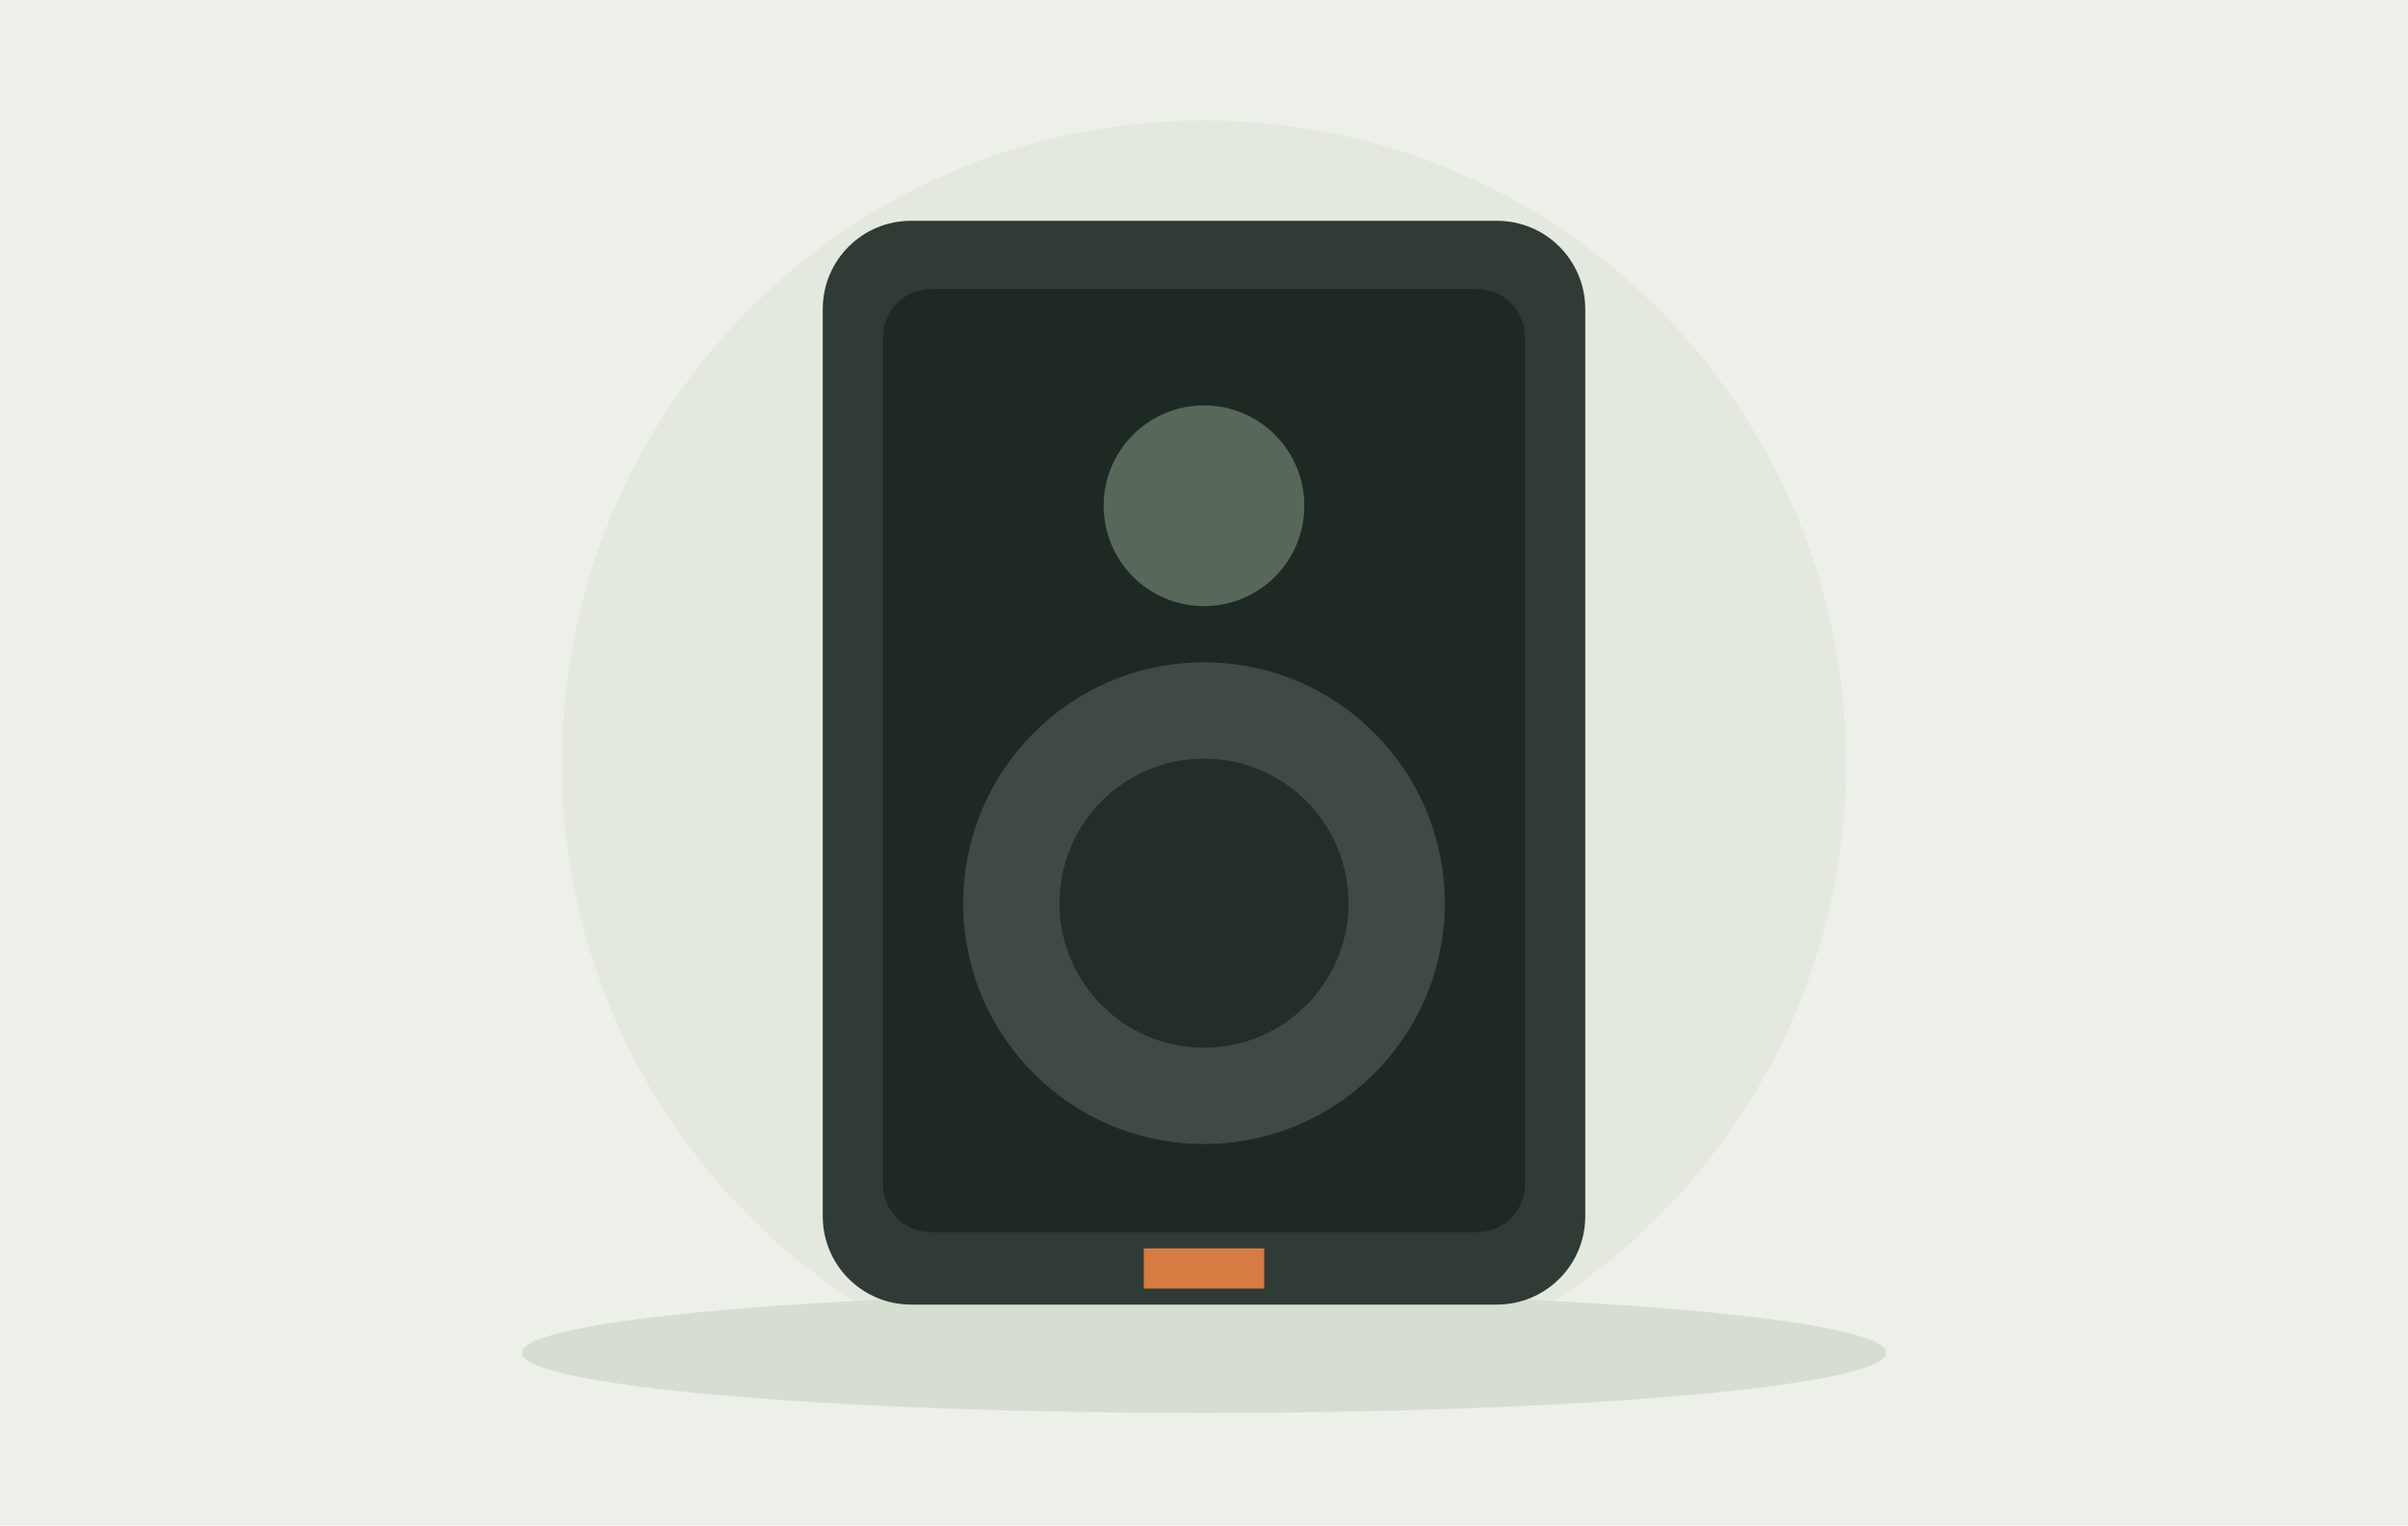
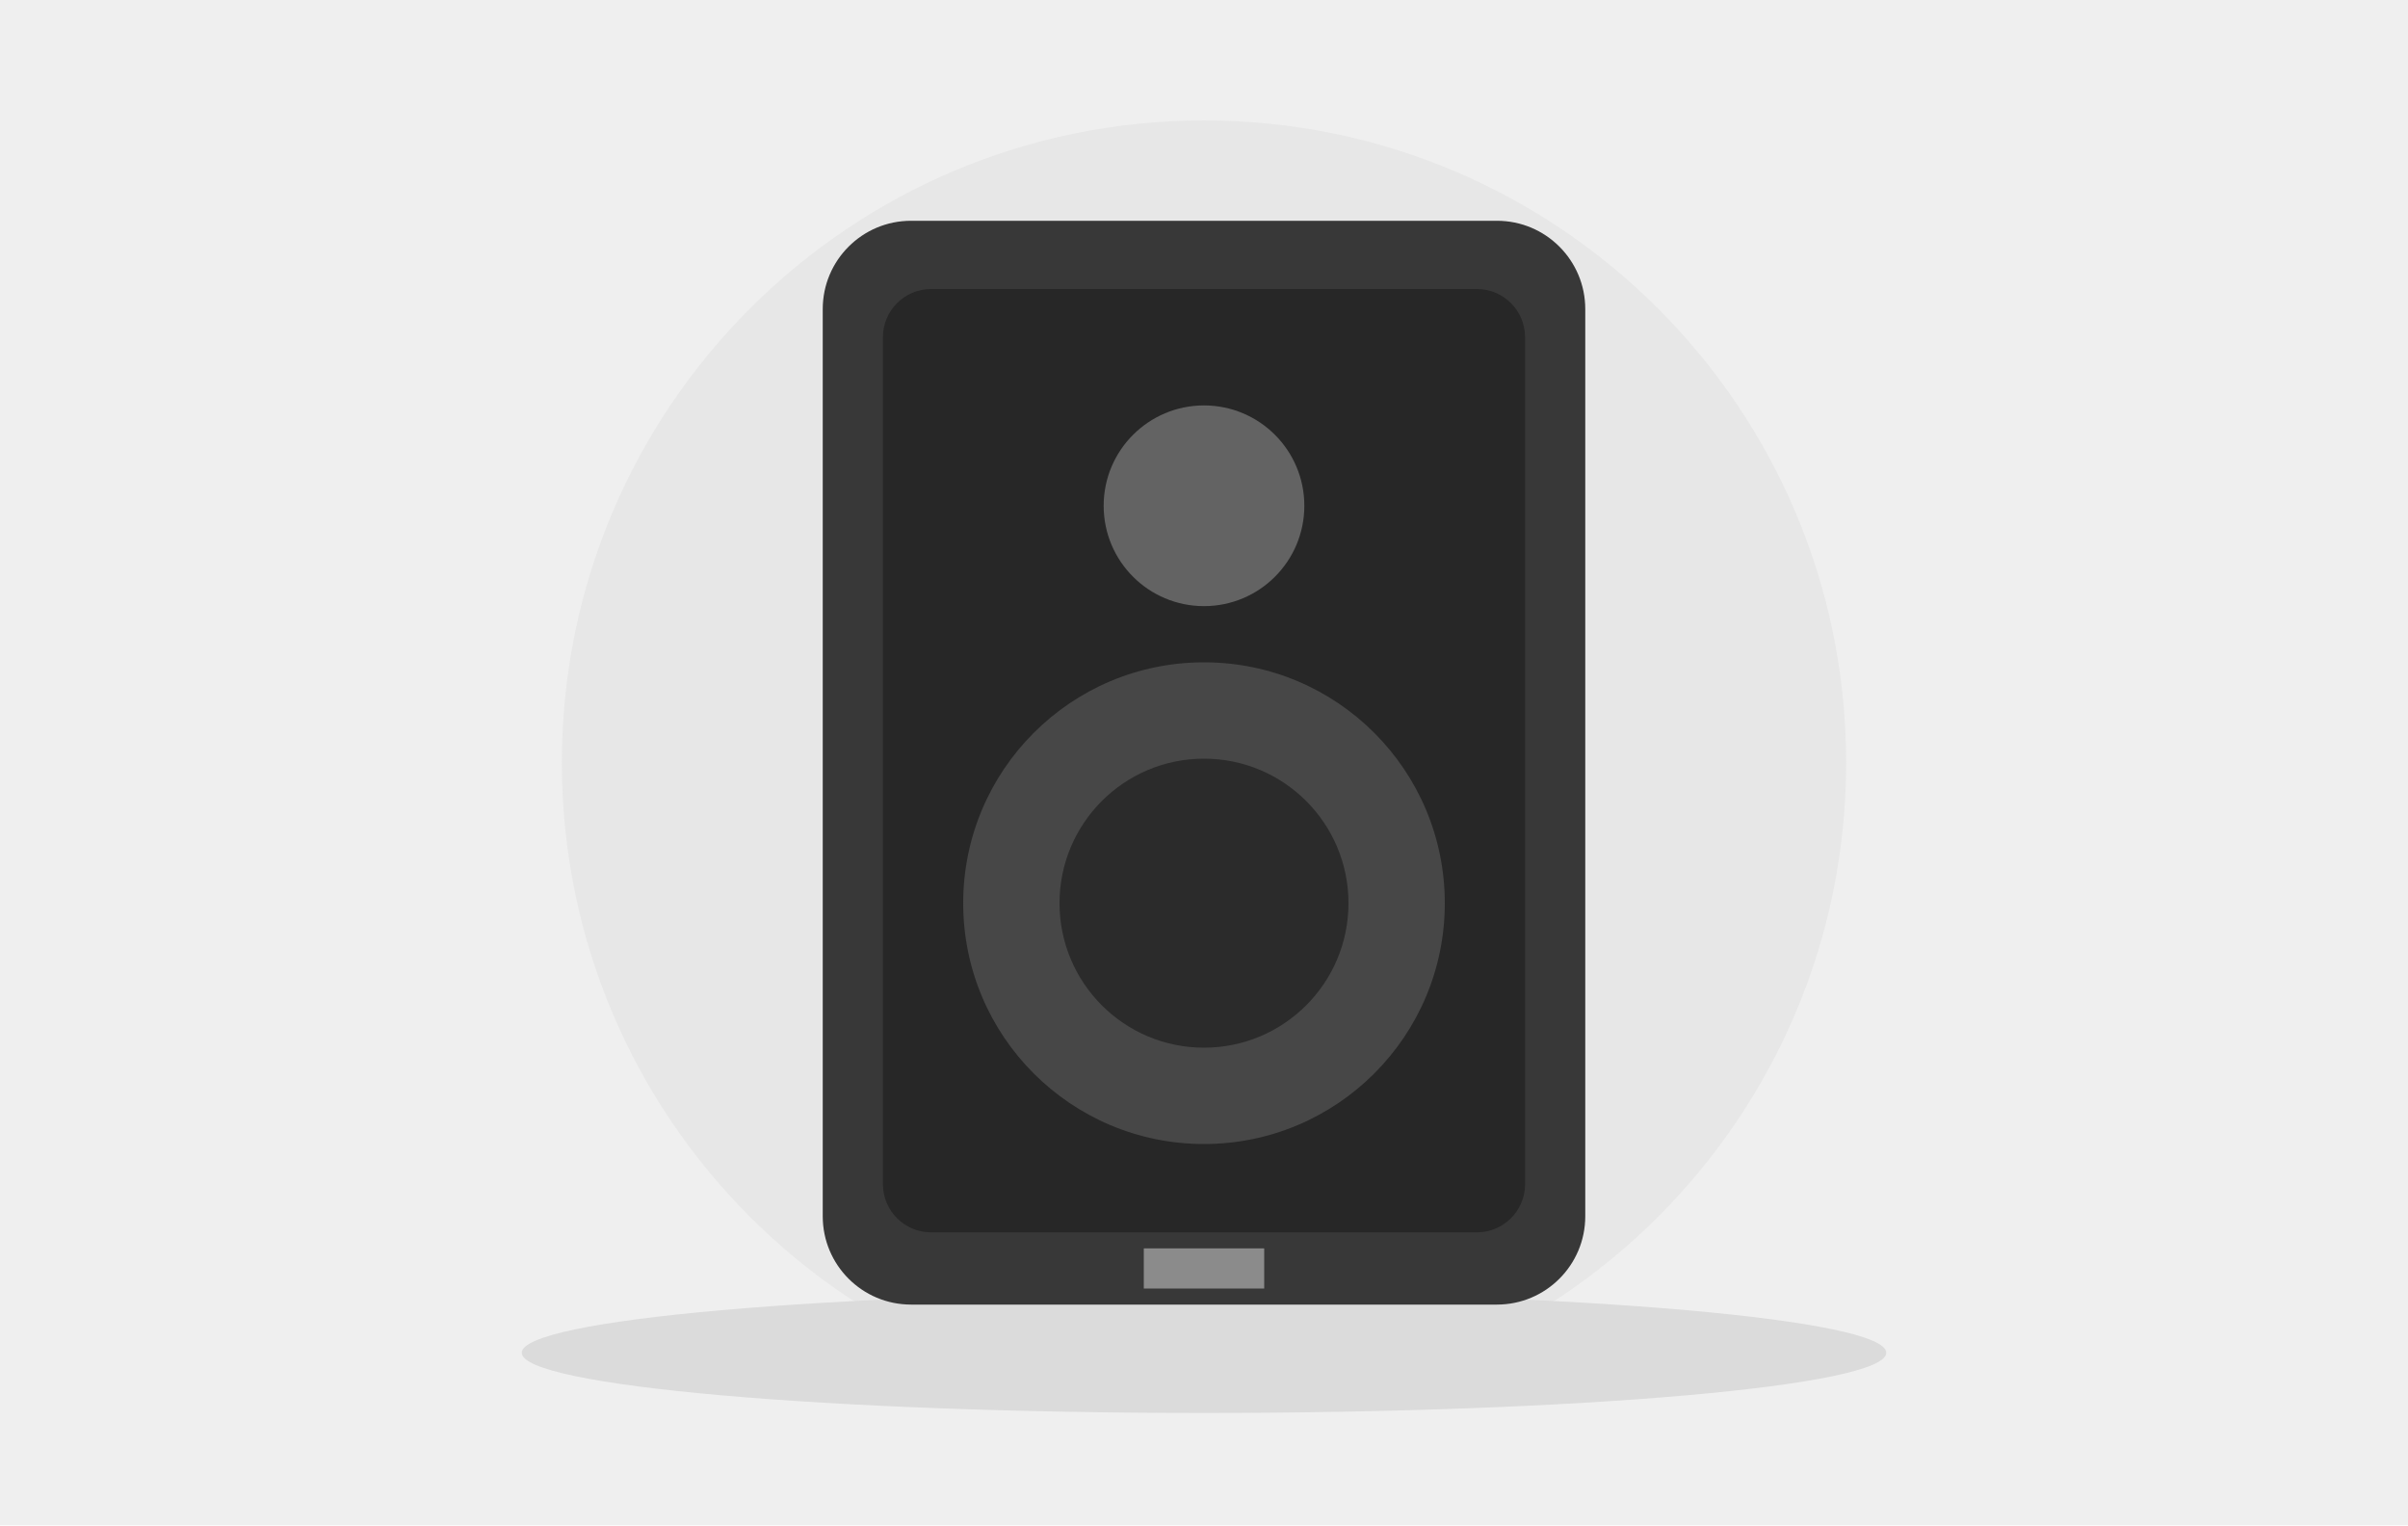
<svg xmlns="http://www.w3.org/2000/svg" viewBox="0 0 600 380">
  <defs>
    <linearGradient id="metal" x2="1" y2="1">
-       <stop stop-color="#849789" />
-       <stop offset=".5" stop-color="#bcc6bd" />
-       <stop offset="1" stop-color="#526658" />
+       <stop stop-color="#929292" />
+       <stop offset=".5" stop-color="#c3c3c3" />
+       <stop offset="1" stop-color="#616161" />
    </linearGradient>
  </defs>
-   <rect width="600" height="380" fill="#edf0e9" />
-   <circle cx="300" cy="190" r="160" fill="#e4e9df" />
-   <ellipse cx="300" cy="337" rx="170" ry="15" fill="#d6ded1" />
-   <rect x="205" y="55" width="190" height="270" rx="22" fill="#303b36" />
-   <rect x="220" y="72" width="160" height="235" rx="12" fill="#1f2924" />
-   <circle cx="300" cy="225" r="60" fill="#3e4a43" />
-   <circle cx="300" cy="225" r="36" fill="#242d28" />
-   <circle cx="300" cy="126" r="25" fill="#57685b" />
-   <rect x="285" y="311" width="30" height="10" fill="#d67c43" />
+   <rect width="600" height="380" fill="#efefef" />
+   <circle cx="300" cy="190" r="160" fill="#e7e7e7" />
+   <ellipse cx="300" cy="337" rx="170" ry="15" fill="#dbdbdb" />
+   <rect x="205" y="55" width="190" height="270" rx="22" fill="#383838" />
+   <rect x="220" y="72" width="160" height="235" rx="12" fill="#272727" />
+   <circle cx="300" cy="225" r="60" fill="#474747" />
+   <circle cx="300" cy="225" r="36" fill="#2b2b2b" />
+   <circle cx="300" cy="126" r="25" fill="#636363" />
+   <rect x="285" y="311" width="30" height="10" fill="#8b8b8b" />
</svg>
